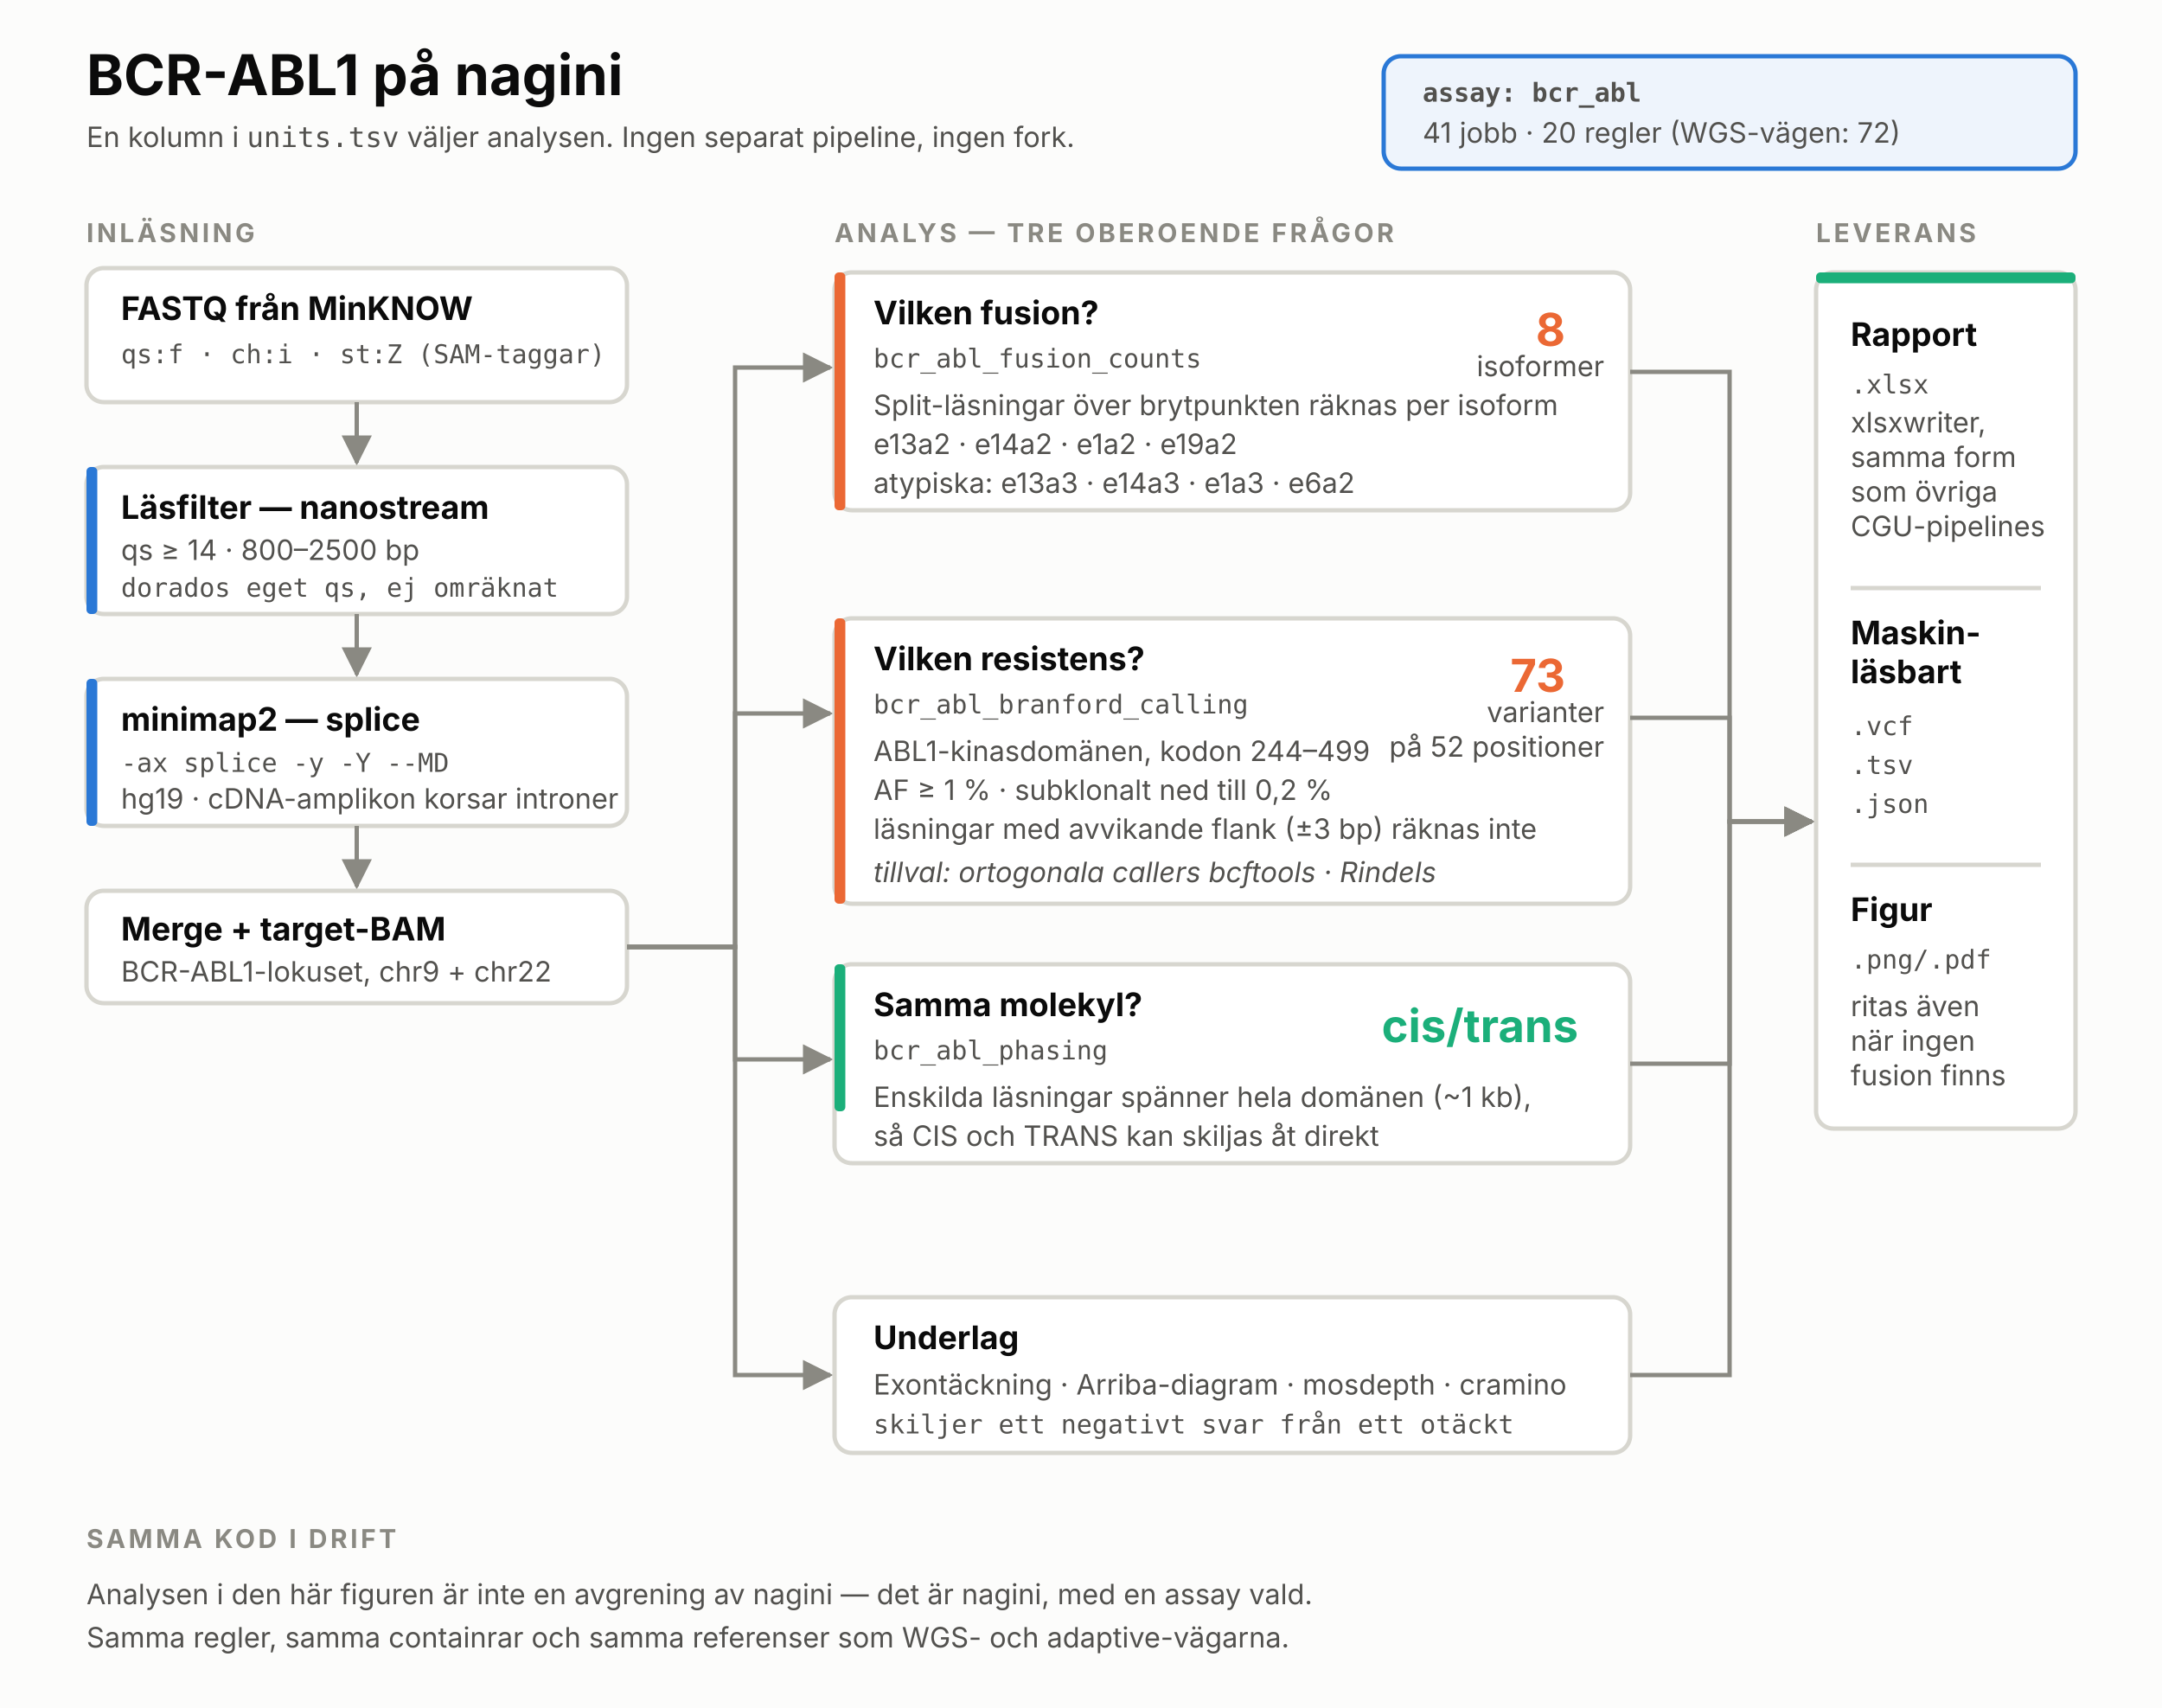
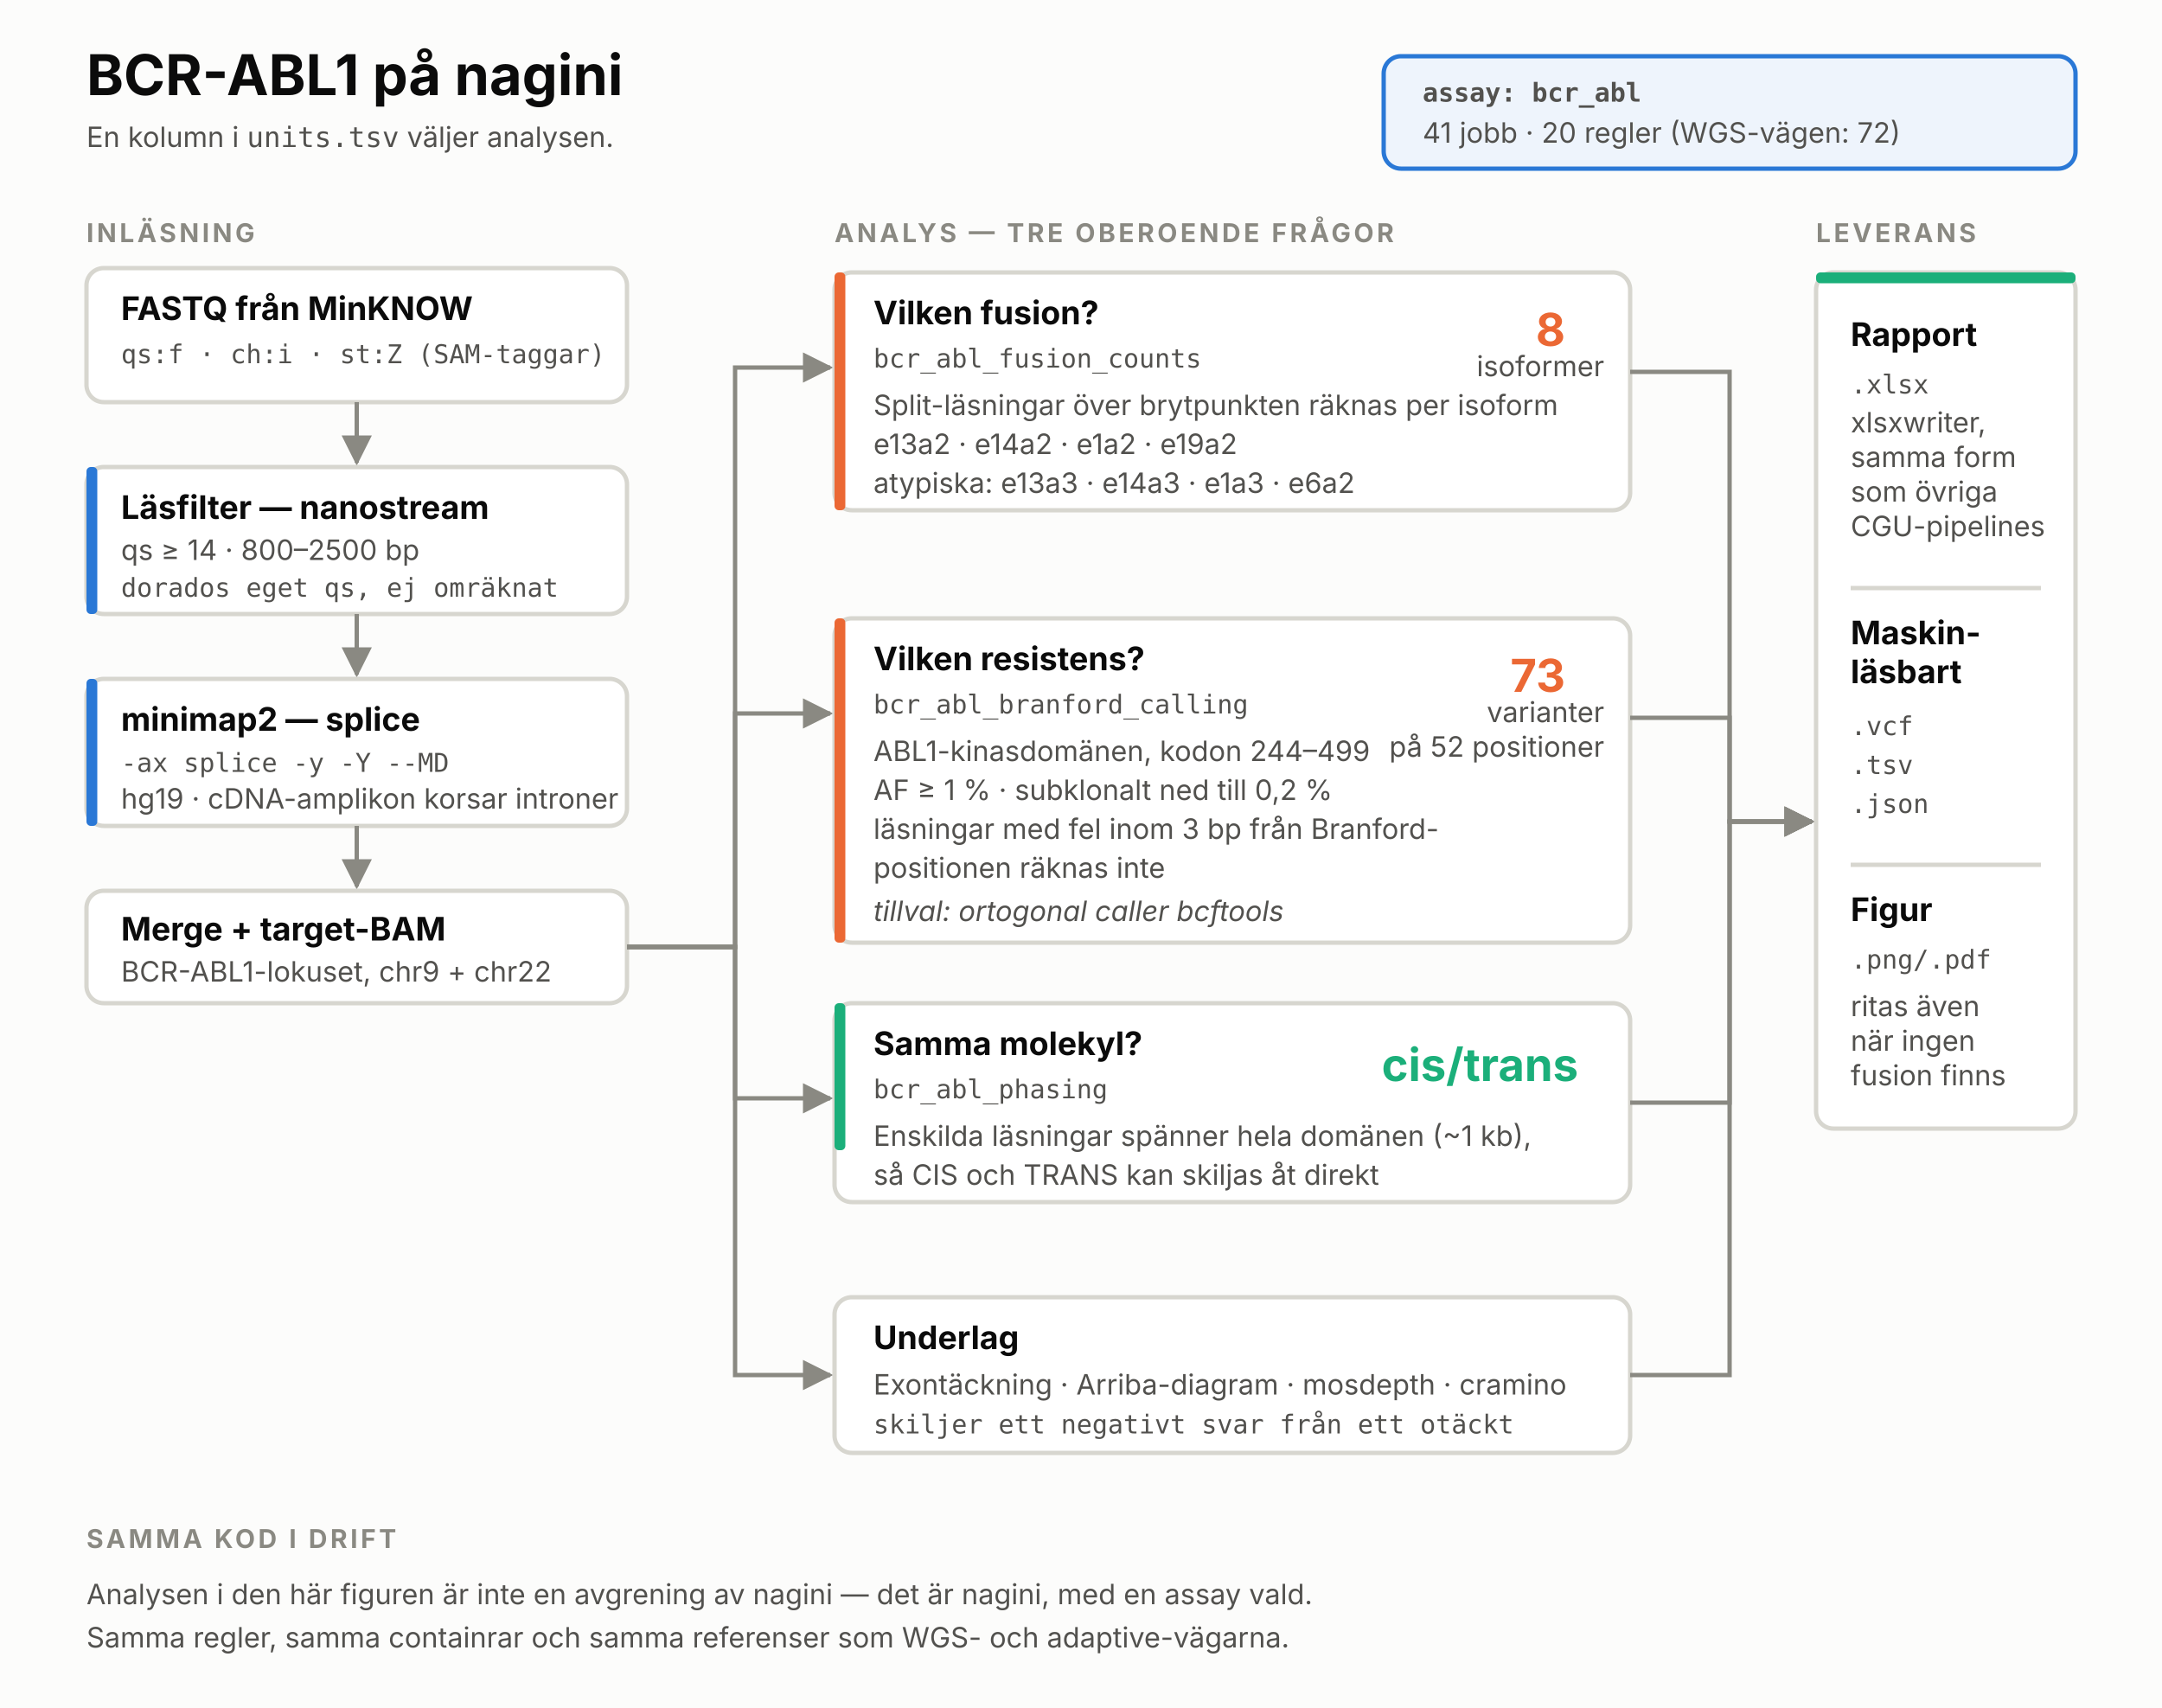
<svg xmlns="http://www.w3.org/2000/svg" viewBox="0 0 1000 790" width="1000" height="790" font-family="Inter, Helvetica Neue, Arial, sans-serif">
  <defs>
    <marker id="a" viewBox="0 0 10 10" refX="9" refY="5" markerWidth="7" markerHeight="7" orient="auto-start-reverse">
      <path d="M0,0 L10,5 L0,10 z" fill="#8a8982" />
    </marker>
    <style>
      .ttl   { font-size:15px; font-weight:650; fill:#0b0b0b; }
      .sub   { font-size:13px; fill:#52514e; }
      .mono  { font-size:12px; fill:#52514e; font-family:ui-monospace,SFMono-Regular,Menlo,monospace; }
      .hdr   { font-size:12px; font-weight:700; fill:#8a8982; letter-spacing:1.4px; }
      .big   { font-size:26px; font-weight:700; fill:#0b0b0b; }
      .num   { font-size:21px; font-weight:700; }
      .edge  { stroke:#8a8982; stroke-width:2; fill:none; marker-end:url(#a); }
      .box   { fill:#ffffff; stroke:#d7d6cf; stroke-width:2; rx:8; }
    </style>
  </defs>
  <rect width="1000" height="790" fill="#fcfcfb" />
  <text x="40" y="44" class="big">BCR-ABL1 på nagini</text>
-   <text x="40" y="68" class="sub">En kolumn i <tspan font-family="ui-monospace,Menlo,monospace">units.tsv</tspan> väljer analysen. Ingen separat pipeline, ingen fork.</text>
+   <text x="40" y="68" class="sub">En kolumn i <tspan font-family="ui-monospace,Menlo,monospace">units.tsv</tspan> väljer analysen.</text>
  <rect x="640" y="26" width="320" height="52" rx="8" fill="#eef4fc" stroke="#2a78d6" stroke-width="2" />
  <text x="658" y="47" class="mono" fill="#2a78d6" font-weight="700">assay: bcr_abl</text>
  <text x="658" y="66" class="sub">41 jobb · 20 regler  (WGS-vägen: 72)</text>
  <text x="40" y="112" class="hdr">INLÄSNING</text>
  <rect class="box" x="40" y="124" width="250" height="62" />
  <text x="56" y="148" class="ttl">FASTQ från MinKNOW</text>
  <text x="56" y="168" class="mono">qs:f · ch:i · st:Z  (SAM-taggar)</text>
  <path class="edge" d="M165,186 L165,214" />
  <rect class="box" x="40" y="216" width="250" height="68" />
  <rect x="40" y="216" width="5" height="68" fill="#2a78d6" rx="2" />
  <text x="56" y="240" class="ttl">Läsfilter — nanostream</text>
  <text x="56" y="259" class="sub">qs ≥ 14 · 800–2500 bp</text>
  <text x="56" y="276" class="mono">dorados eget qs, ej omräknat</text>
  <path class="edge" d="M165,284 L165,312" />
  <rect class="box" x="40" y="314" width="250" height="68" />
  <rect x="40" y="314" width="5" height="68" fill="#2a78d6" rx="2" />
  <text x="56" y="338" class="ttl">minimap2 — splice</text>
  <text x="56" y="357" class="mono">-ax splice -y -Y --MD</text>
  <text x="56" y="374" class="sub">hg19 · cDNA-amplikon korsar introner</text>
  <path class="edge" d="M165,382 L165,410" />
  <rect class="box" x="40" y="412" width="250" height="52" />
  <text x="56" y="435" class="ttl">Merge + target-BAM</text>
  <text x="56" y="454" class="sub">BCR-ABL1-lokuset, chr9 + chr22</text>
  <path class="edge" d="M290,438 L340,438 L340,170 L384,170" />
  <path class="edge" d="M290,438 L340,438 L340,330 L384,330" />
-   <path class="edge" d="M290,438 L340,438 L340,490 L384,490" />
+   <path class="edge" d="M290,438 L340,438 L340,508 L384,508" />
  <path class="edge" d="M290,438 L340,438 L340,636 L384,636" />
  <text x="386" y="112" class="hdr">ANALYS — TRE OBEROENDE FRÅGOR</text>
  <rect class="box" x="386" y="126" width="368" height="110" />
  <rect x="386" y="126" width="5" height="110" fill="#eb6834" rx="2" />
  <text x="404" y="150" class="ttl">Vilken fusion?</text>
  <text x="404" y="170" class="mono">bcr_abl_fusion_counts</text>
  <text x="404" y="192" class="sub">Split-läsningar över brytpunkten räknas per isoform</text>
  <text x="404" y="210" class="sub">e13a2 · e14a2 · e1a2 · e19a2</text>
  <text x="404" y="228" class="sub">atypiska: e13a3 · e14a3 · e1a3 · e6a2</text>
  <text x="724" y="160" class="num" fill="#eb6834" text-anchor="end">8</text>
  <text x="742" y="160" class="sub" text-anchor="end" dy="14">isoformer</text>
-   <rect class="box" x="386" y="286" width="368" height="132" />
-   <rect x="386" y="286" width="5" height="132" fill="#eb6834" rx="2" />
+   <rect class="box" x="386" y="286" width="368" height="150" />
+   <rect x="386" y="286" width="5" height="150" fill="#eb6834" rx="2" />
  <text x="404" y="310" class="ttl">Vilken resistens?</text>
  <text x="404" y="330" class="mono">bcr_abl_branford_calling</text>
  <text x="404" y="352" class="sub">ABL1-kinasdomänen, kodon 244–499</text>
  <text x="404" y="370" class="sub">AF ≥ 1 % · subklonalt ned till 0,2 %</text>
-   <text x="404" y="388" class="sub">läsningar med avvikande flank (±3 bp) räknas inte</text>
-   <text x="404" y="408" class="sub" font-style="italic">tillval: ortogonala callers bcftools · Rindels</text>
+   <text x="404" y="388" class="sub">läsningar med fel inom 3 bp från Branford-</text>
+   <text x="404" y="406" class="sub">positionen räknas inte</text>
+   <text x="404" y="426" class="sub" font-style="italic">tillval: ortogonal caller bcftools</text>
  <text x="724" y="320" class="num" fill="#eb6834" text-anchor="end">73</text>
  <text x="742" y="320" class="sub" text-anchor="end" dy="14">varianter</text>
  <text x="742" y="320" class="sub" text-anchor="end" dy="30">på 52 positioner</text>
-   <rect class="box" x="386" y="446" width="368" height="92" />
-   <rect x="386" y="446" width="5" height="68" fill="#1baf7a" rx="2" />
-   <text x="404" y="470" class="ttl">Samma molekyl?</text>
-   <text x="404" y="490" class="mono">bcr_abl_phasing</text>
-   <text x="404" y="512" class="sub">Enskilda läsningar spänner hela domänen (~1 kb),</text>
-   <text x="404" y="530" class="sub">så CIS och TRANS kan skiljas åt direkt</text>
-   <text x="730" y="482" class="num" fill="#1baf7a" text-anchor="end">cis/trans</text>
+   <rect class="box" x="386" y="464" width="368" height="92" />
+   <rect x="386" y="464" width="5" height="68" fill="#1baf7a" rx="2" />
+   <text x="404" y="488" class="ttl">Samma molekyl?</text>
+   <text x="404" y="508" class="mono">bcr_abl_phasing</text>
+   <text x="404" y="530" class="sub">Enskilda läsningar spänner hela domänen (~1 kb),</text>
+   <text x="404" y="548" class="sub">så CIS och TRANS kan skiljas åt direkt</text>
+   <text x="730" y="500" class="num" fill="#1baf7a" text-anchor="end">cis/trans</text>
  <rect class="box" x="386" y="600" width="368" height="72" fill="#f6f5f0" />
  <text x="404" y="624" class="ttl">Underlag</text>
  <text x="404" y="645" class="sub">Exontäckning · Arriba-diagram · mosdepth · cramino</text>
  <text x="404" y="663" class="mono">skiljer ett negativt svar från ett otäckt</text>
  <path class="edge" d="M754,172 L800,172 L800,380 L838,380" />
  <path class="edge" d="M754,332 L800,332 L800,380 L838,380" />
-   <path class="edge" d="M754,492 L800,492 L800,380 L838,380" />
+   <path class="edge" d="M754,510 L800,510 L800,380 L838,380" />
  <path class="edge" d="M754,636 L800,636 L800,380 L838,380" />
  <text x="840" y="112" class="hdr">LEVERANS</text>
  <rect class="box" x="840" y="126" width="120" height="396" fill="#ffffff" />
  <rect x="840" y="126" width="120" height="5" fill="#1baf7a" rx="2" />
  <text x="856" y="160" class="ttl">Rapport</text>
  <text x="856" y="182" class="mono">.xlsx</text>
  <text x="856" y="200" class="sub">xlsxwriter,</text>
  <text x="856" y="216" class="sub">samma form</text>
  <text x="856" y="232" class="sub">som övriga</text>
  <text x="856" y="248" class="sub">CGU-pipelines</text>
  <line x1="856" y1="272" x2="944" y2="272" stroke="#d7d6cf" stroke-width="2" />
  <text x="856" y="298" class="ttl">Maskin-</text>
  <text x="856" y="316" class="ttl">läsbart</text>
  <text x="856" y="340" class="mono">.vcf</text>
  <text x="856" y="358" class="mono">.tsv</text>
  <text x="856" y="376" class="mono">.json</text>
  <line x1="856" y1="400" x2="944" y2="400" stroke="#d7d6cf" stroke-width="2" />
  <text x="856" y="426" class="ttl">Figur</text>
  <text x="856" y="448" class="mono">.png/.pdf</text>
  <text x="856" y="470" class="sub">ritas även</text>
  <text x="856" y="486" class="sub">när ingen</text>
  <text x="856" y="502" class="sub">fusion finns</text>
  <text x="40" y="716" class="hdr">SAMMA KOD I DRIFT</text>
  <text x="40" y="742" class="sub">Analysen i den här figuren är inte en avgrening av nagini — det är nagini, med en assay vald.</text>
  <text x="40" y="762" class="sub">Samma regler, samma containrar och samma referenser som WGS- och adaptive-vägarna.</text>
</svg>
